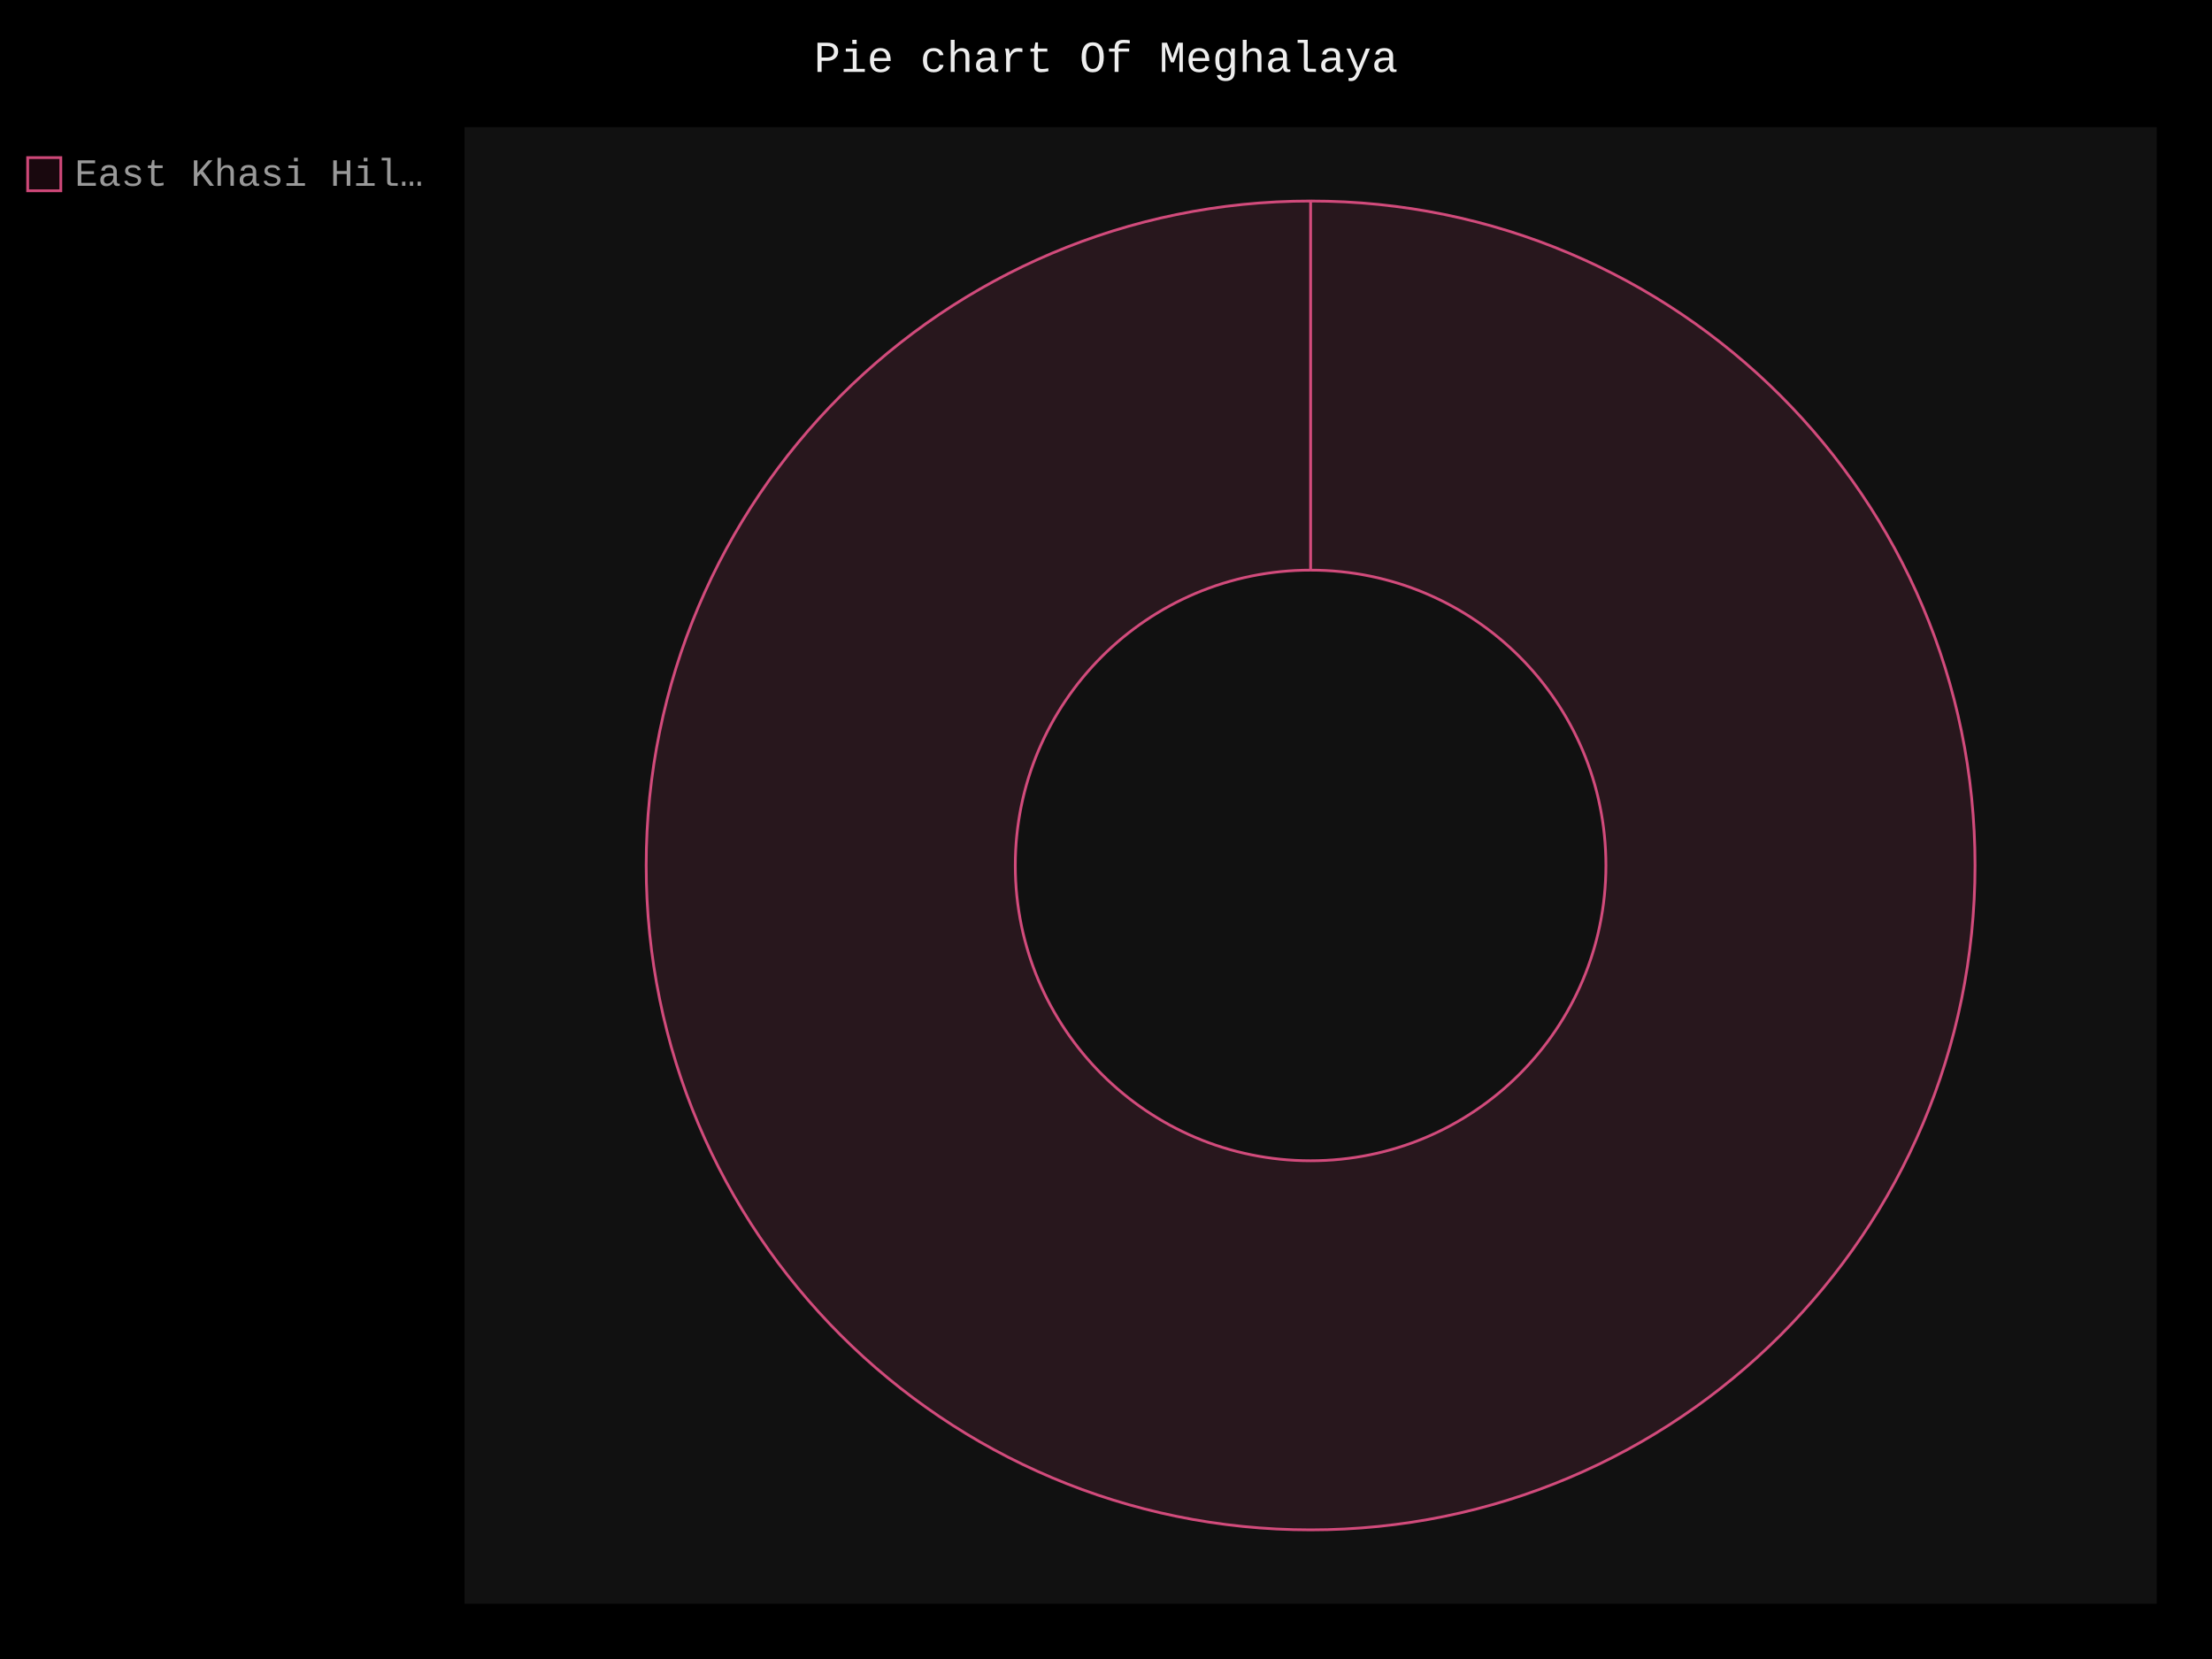
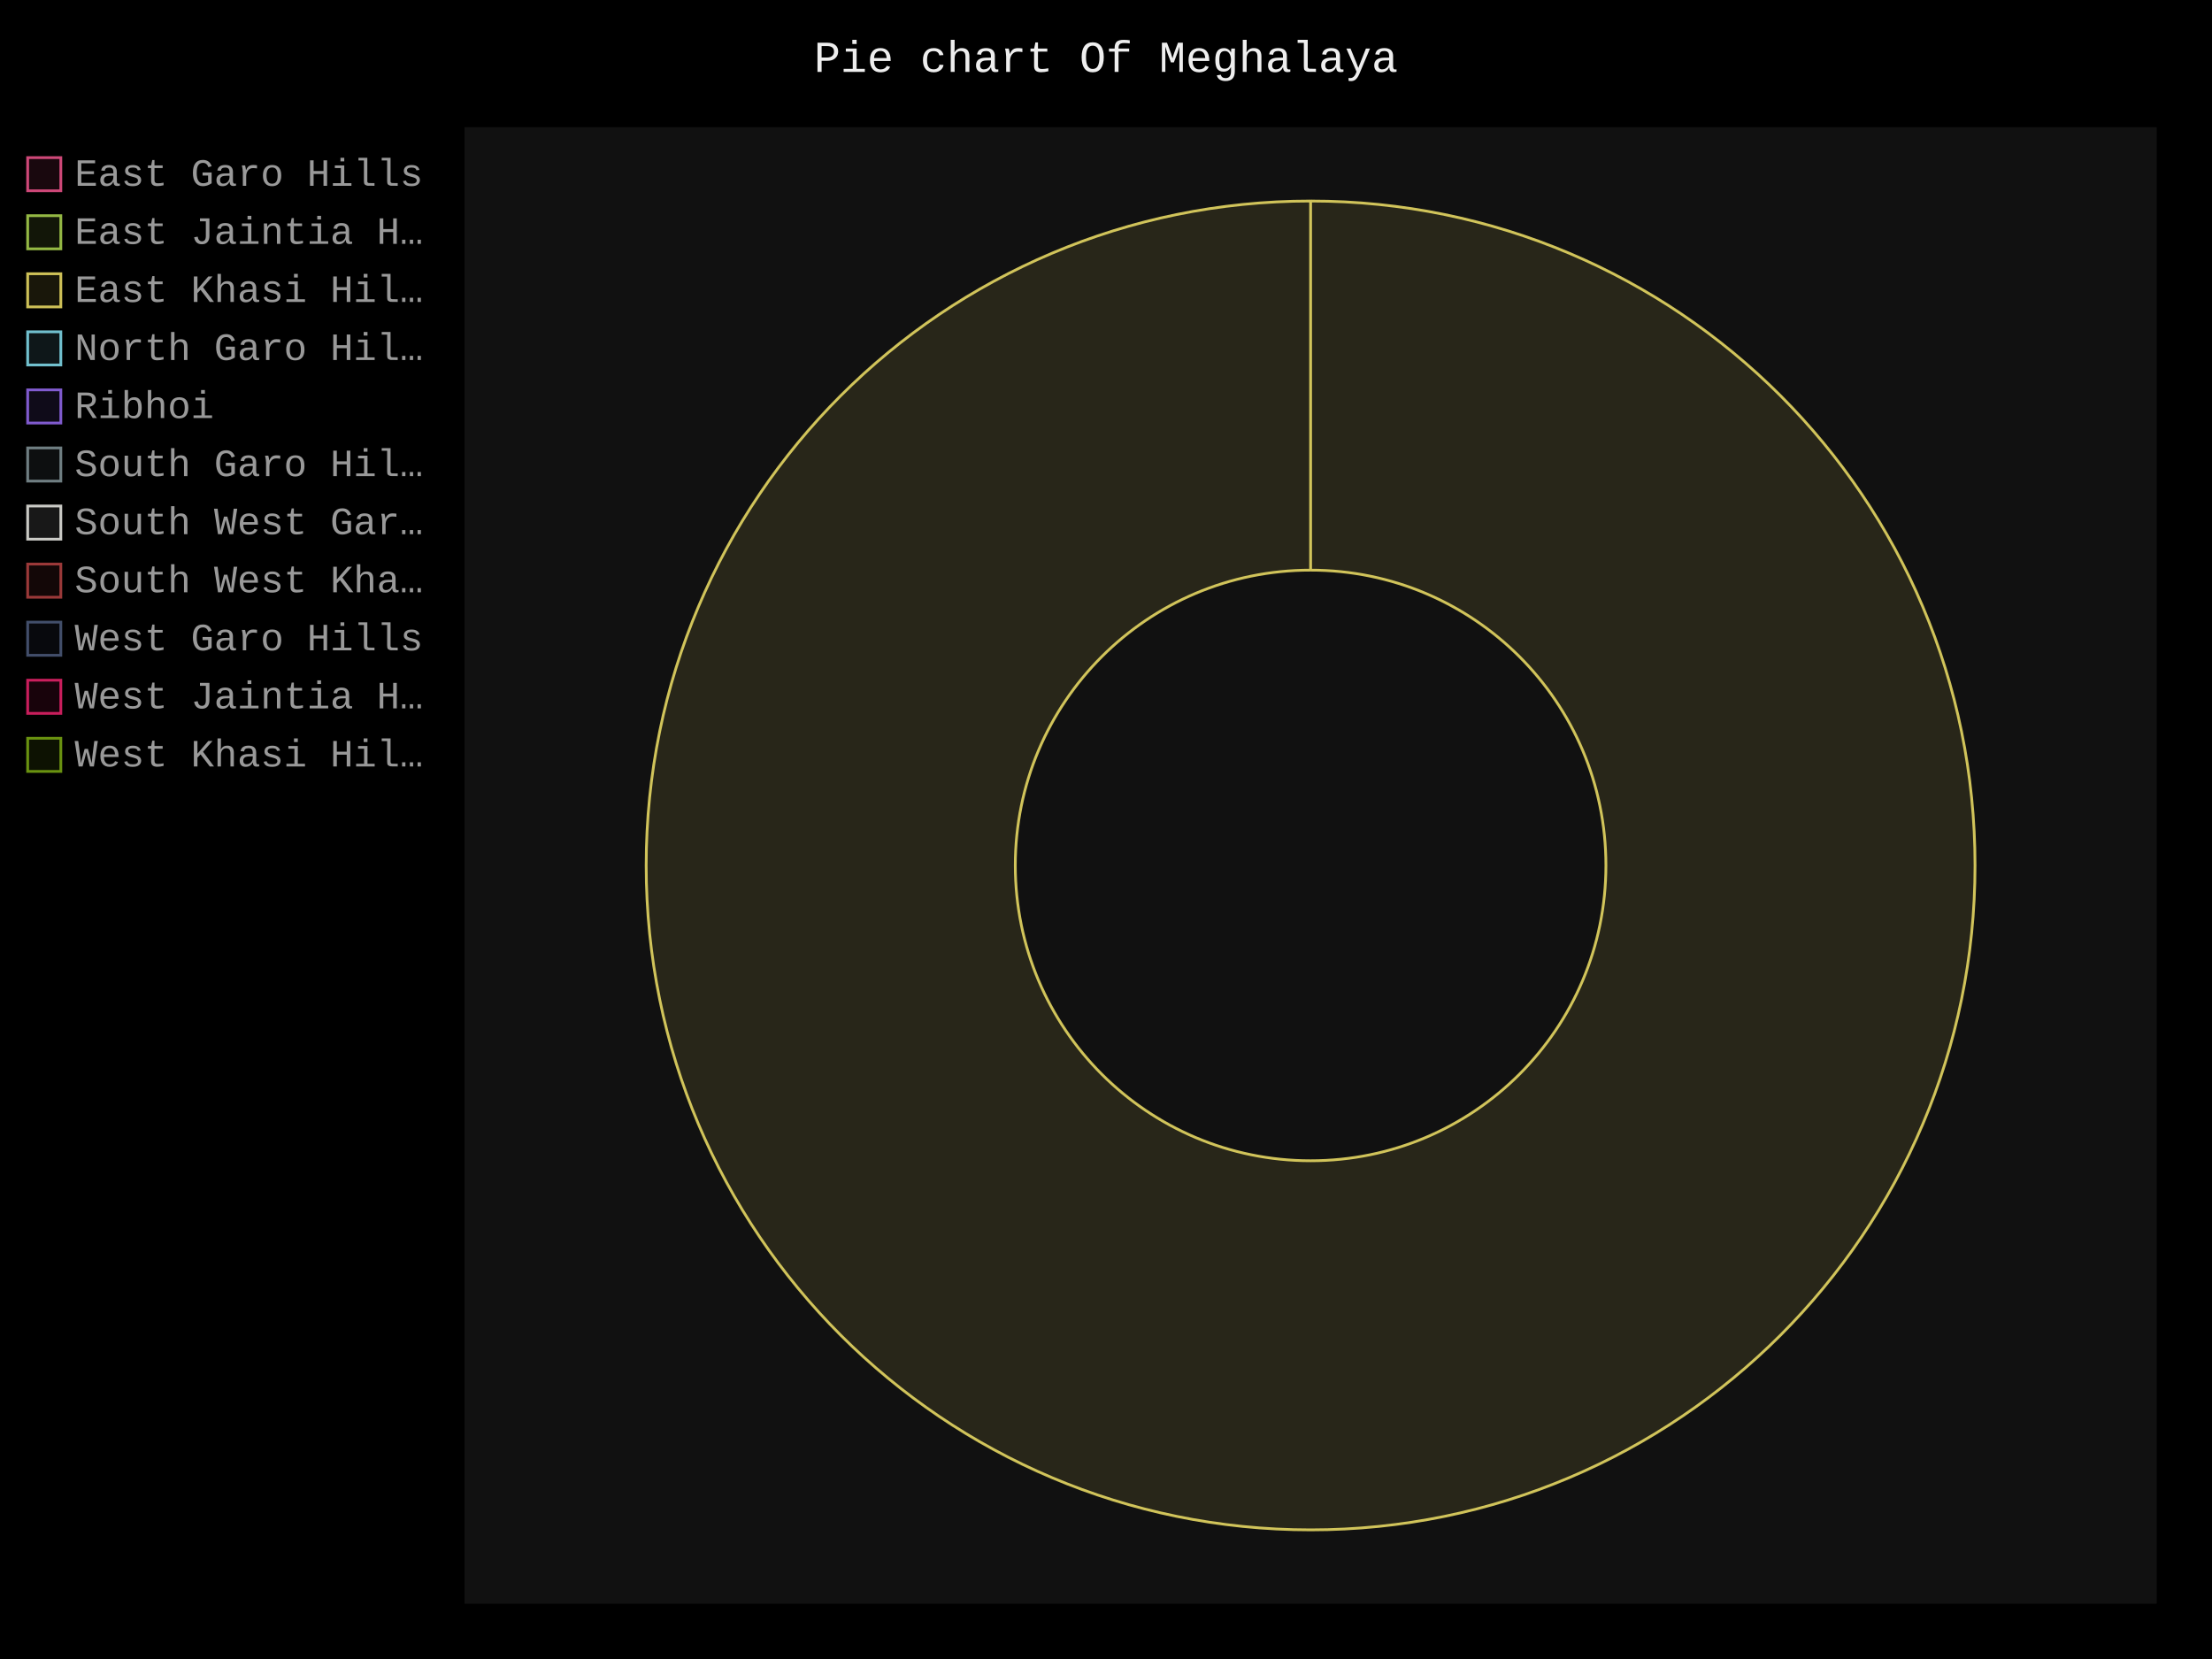
- <svg xmlns="http://www.w3.org/2000/svg" id="chart-2b66bd44-b91b-40cd-95c8-7ca8a2fe7f79" class="pygal-chart" viewBox="0 0 800 600">
+ <svg xmlns="http://www.w3.org/2000/svg" id="chart-b9d97aea-13a7-457a-95d4-585a1b32e5ce" class="pygal-chart" viewBox="0 0 800 600">
  <defs>
-     <style type="text/css">#chart-2b66bd44-b91b-40cd-95c8-7ca8a2fe7f79{-webkit-user-select:none;-webkit-font-smoothing:antialiased;font-family:Consolas,"Liberation Mono",Menlo,Courier,monospace}#chart-2b66bd44-b91b-40cd-95c8-7ca8a2fe7f79 .title{font-family:Consolas,"Liberation Mono",Menlo,Courier,monospace;font-size:16px}#chart-2b66bd44-b91b-40cd-95c8-7ca8a2fe7f79 .legends .legend text{font-family:Consolas,"Liberation Mono",Menlo,Courier,monospace;font-size:14px}#chart-2b66bd44-b91b-40cd-95c8-7ca8a2fe7f79 .axis text{font-family:Consolas,"Liberation Mono",Menlo,Courier,monospace;font-size:10px}#chart-2b66bd44-b91b-40cd-95c8-7ca8a2fe7f79 .axis text.major{font-family:Consolas,"Liberation Mono",Menlo,Courier,monospace;font-size:10px}#chart-2b66bd44-b91b-40cd-95c8-7ca8a2fe7f79 .text-overlay text.value{font-family:Consolas,"Liberation Mono",Menlo,Courier,monospace;font-size:16px}#chart-2b66bd44-b91b-40cd-95c8-7ca8a2fe7f79 .text-overlay text.label{font-family:Consolas,"Liberation Mono",Menlo,Courier,monospace;font-size:10px}#chart-2b66bd44-b91b-40cd-95c8-7ca8a2fe7f79 .tooltip{font-family:Consolas,"Liberation Mono",Menlo,Courier,monospace;font-size:14px}#chart-2b66bd44-b91b-40cd-95c8-7ca8a2fe7f79 text.no_data{font-family:Consolas,"Liberation Mono",Menlo,Courier,monospace;font-size:64px}
- #chart-2b66bd44-b91b-40cd-95c8-7ca8a2fe7f79{background-color:black}#chart-2b66bd44-b91b-40cd-95c8-7ca8a2fe7f79 path,#chart-2b66bd44-b91b-40cd-95c8-7ca8a2fe7f79 line,#chart-2b66bd44-b91b-40cd-95c8-7ca8a2fe7f79 rect,#chart-2b66bd44-b91b-40cd-95c8-7ca8a2fe7f79 circle{-webkit-transition:1s ease-out;-moz-transition:1s ease-out;transition:1s ease-out}#chart-2b66bd44-b91b-40cd-95c8-7ca8a2fe7f79 .graph &gt; .background{fill:black}#chart-2b66bd44-b91b-40cd-95c8-7ca8a2fe7f79 .plot &gt; .background{fill:#111}#chart-2b66bd44-b91b-40cd-95c8-7ca8a2fe7f79 .graph{fill:#999}#chart-2b66bd44-b91b-40cd-95c8-7ca8a2fe7f79 text.no_data{fill:#eee}#chart-2b66bd44-b91b-40cd-95c8-7ca8a2fe7f79 .title{fill:#eee}#chart-2b66bd44-b91b-40cd-95c8-7ca8a2fe7f79 .legends .legend text{fill:#999}#chart-2b66bd44-b91b-40cd-95c8-7ca8a2fe7f79 .legends .legend:hover text{fill:#eee}#chart-2b66bd44-b91b-40cd-95c8-7ca8a2fe7f79 .axis .line{stroke:#eee}#chart-2b66bd44-b91b-40cd-95c8-7ca8a2fe7f79 .axis .guide.line{stroke:#555}#chart-2b66bd44-b91b-40cd-95c8-7ca8a2fe7f79 .axis .major.line{stroke:#999}#chart-2b66bd44-b91b-40cd-95c8-7ca8a2fe7f79 .axis text.major{fill:#eee}#chart-2b66bd44-b91b-40cd-95c8-7ca8a2fe7f79 .axis.y .guides:hover .guide.line,#chart-2b66bd44-b91b-40cd-95c8-7ca8a2fe7f79 .line-graph .axis.x .guides:hover .guide.line,#chart-2b66bd44-b91b-40cd-95c8-7ca8a2fe7f79 .stackedline-graph .axis.x .guides:hover .guide.line,#chart-2b66bd44-b91b-40cd-95c8-7ca8a2fe7f79 .xy-graph .axis.x .guides:hover .guide.line{stroke:#eee}#chart-2b66bd44-b91b-40cd-95c8-7ca8a2fe7f79 .axis .guides:hover text{fill:#eee}#chart-2b66bd44-b91b-40cd-95c8-7ca8a2fe7f79 .reactive{fill-opacity:.1;stroke-opacity:.8}#chart-2b66bd44-b91b-40cd-95c8-7ca8a2fe7f79 .ci{stroke:#999}#chart-2b66bd44-b91b-40cd-95c8-7ca8a2fe7f79 .reactive.active,#chart-2b66bd44-b91b-40cd-95c8-7ca8a2fe7f79 .active .reactive{fill-opacity:.75;stroke-opacity:.9;stroke-width:4}#chart-2b66bd44-b91b-40cd-95c8-7ca8a2fe7f79 .ci .reactive.active{stroke-width:1.5}#chart-2b66bd44-b91b-40cd-95c8-7ca8a2fe7f79 .series text{fill:#eee}#chart-2b66bd44-b91b-40cd-95c8-7ca8a2fe7f79 .tooltip rect{fill:#111;stroke:#eee;-webkit-transition:opacity 1s ease-out;-moz-transition:opacity 1s ease-out;transition:opacity 1s ease-out}#chart-2b66bd44-b91b-40cd-95c8-7ca8a2fe7f79 .tooltip .label{fill:#999}#chart-2b66bd44-b91b-40cd-95c8-7ca8a2fe7f79 .tooltip .label{fill:#999}#chart-2b66bd44-b91b-40cd-95c8-7ca8a2fe7f79 .tooltip .legend{font-size:.8em;fill:#555}#chart-2b66bd44-b91b-40cd-95c8-7ca8a2fe7f79 .tooltip .x_label{font-size:.6em;fill:#eee}#chart-2b66bd44-b91b-40cd-95c8-7ca8a2fe7f79 .tooltip .xlink{font-size:.5em;text-decoration:underline}#chart-2b66bd44-b91b-40cd-95c8-7ca8a2fe7f79 .tooltip .value{font-size:1.5em}#chart-2b66bd44-b91b-40cd-95c8-7ca8a2fe7f79 .bound{font-size:.5em}#chart-2b66bd44-b91b-40cd-95c8-7ca8a2fe7f79 .max-value{font-size:.75em;fill:#555}#chart-2b66bd44-b91b-40cd-95c8-7ca8a2fe7f79 .map-element{fill:#111;stroke:#555 !important}#chart-2b66bd44-b91b-40cd-95c8-7ca8a2fe7f79 .map-element .reactive{fill-opacity:inherit;stroke-opacity:inherit}#chart-2b66bd44-b91b-40cd-95c8-7ca8a2fe7f79 .color-0,#chart-2b66bd44-b91b-40cd-95c8-7ca8a2fe7f79 .color-0 a:visited{stroke:#ff5995;fill:#ff5995}#chart-2b66bd44-b91b-40cd-95c8-7ca8a2fe7f79 .text-overlay .color-0 text{fill:black}
- #chart-2b66bd44-b91b-40cd-95c8-7ca8a2fe7f79 text.no_data{text-anchor:middle}#chart-2b66bd44-b91b-40cd-95c8-7ca8a2fe7f79 .guide.line{fill:none}#chart-2b66bd44-b91b-40cd-95c8-7ca8a2fe7f79 .centered{text-anchor:middle}#chart-2b66bd44-b91b-40cd-95c8-7ca8a2fe7f79 .title{text-anchor:middle}#chart-2b66bd44-b91b-40cd-95c8-7ca8a2fe7f79 .legends .legend text{fill-opacity:1}#chart-2b66bd44-b91b-40cd-95c8-7ca8a2fe7f79 .axis.x text{text-anchor:middle}#chart-2b66bd44-b91b-40cd-95c8-7ca8a2fe7f79 .axis.x:not(.web) text[transform]{text-anchor:start}#chart-2b66bd44-b91b-40cd-95c8-7ca8a2fe7f79 .axis.x:not(.web) text[transform].backwards{text-anchor:end}#chart-2b66bd44-b91b-40cd-95c8-7ca8a2fe7f79 .axis.y text{text-anchor:end}#chart-2b66bd44-b91b-40cd-95c8-7ca8a2fe7f79 .axis.y text[transform].backwards{text-anchor:start}#chart-2b66bd44-b91b-40cd-95c8-7ca8a2fe7f79 .axis.y2 text{text-anchor:start}#chart-2b66bd44-b91b-40cd-95c8-7ca8a2fe7f79 .axis.y2 text[transform].backwards{text-anchor:end}#chart-2b66bd44-b91b-40cd-95c8-7ca8a2fe7f79 .axis .guide.line{stroke-dasharray:4,4}#chart-2b66bd44-b91b-40cd-95c8-7ca8a2fe7f79 .axis .major.guide.line{stroke-dasharray:6,6}#chart-2b66bd44-b91b-40cd-95c8-7ca8a2fe7f79 .horizontal .axis.y .guide.line,#chart-2b66bd44-b91b-40cd-95c8-7ca8a2fe7f79 .horizontal .axis.y2 .guide.line,#chart-2b66bd44-b91b-40cd-95c8-7ca8a2fe7f79 .vertical .axis.x .guide.line{opacity:0}#chart-2b66bd44-b91b-40cd-95c8-7ca8a2fe7f79 .horizontal .axis.always_show .guide.line,#chart-2b66bd44-b91b-40cd-95c8-7ca8a2fe7f79 .vertical .axis.always_show .guide.line{opacity:1 !important}#chart-2b66bd44-b91b-40cd-95c8-7ca8a2fe7f79 .axis.y .guides:hover .guide.line,#chart-2b66bd44-b91b-40cd-95c8-7ca8a2fe7f79 .axis.y2 .guides:hover .guide.line,#chart-2b66bd44-b91b-40cd-95c8-7ca8a2fe7f79 .axis.x .guides:hover .guide.line{opacity:1}#chart-2b66bd44-b91b-40cd-95c8-7ca8a2fe7f79 .axis .guides:hover text{opacity:1}#chart-2b66bd44-b91b-40cd-95c8-7ca8a2fe7f79 .nofill{fill:none}#chart-2b66bd44-b91b-40cd-95c8-7ca8a2fe7f79 .subtle-fill{fill-opacity:.2}#chart-2b66bd44-b91b-40cd-95c8-7ca8a2fe7f79 .dot{stroke-width:1px;fill-opacity:1}#chart-2b66bd44-b91b-40cd-95c8-7ca8a2fe7f79 .dot.active{stroke-width:5px}#chart-2b66bd44-b91b-40cd-95c8-7ca8a2fe7f79 .dot.negative{fill:transparent}#chart-2b66bd44-b91b-40cd-95c8-7ca8a2fe7f79 text,#chart-2b66bd44-b91b-40cd-95c8-7ca8a2fe7f79 tspan{stroke:none !important}#chart-2b66bd44-b91b-40cd-95c8-7ca8a2fe7f79 .series text.active{opacity:1}#chart-2b66bd44-b91b-40cd-95c8-7ca8a2fe7f79 .tooltip rect{fill-opacity:.95;stroke-width:.5}#chart-2b66bd44-b91b-40cd-95c8-7ca8a2fe7f79 .tooltip text{fill-opacity:1}#chart-2b66bd44-b91b-40cd-95c8-7ca8a2fe7f79 .showable{visibility:hidden}#chart-2b66bd44-b91b-40cd-95c8-7ca8a2fe7f79 .showable.shown{visibility:visible}#chart-2b66bd44-b91b-40cd-95c8-7ca8a2fe7f79 .gauge-background{fill:rgba(229,229,229,1);stroke:none}#chart-2b66bd44-b91b-40cd-95c8-7ca8a2fe7f79 .bg-lines{stroke:black;stroke-width:2px}</style>
+     <style type="text/css">#chart-b9d97aea-13a7-457a-95d4-585a1b32e5ce{-webkit-user-select:none;-webkit-font-smoothing:antialiased;font-family:Consolas,"Liberation Mono",Menlo,Courier,monospace}#chart-b9d97aea-13a7-457a-95d4-585a1b32e5ce .title{font-family:Consolas,"Liberation Mono",Menlo,Courier,monospace;font-size:16px}#chart-b9d97aea-13a7-457a-95d4-585a1b32e5ce .legends .legend text{font-family:Consolas,"Liberation Mono",Menlo,Courier,monospace;font-size:14px}#chart-b9d97aea-13a7-457a-95d4-585a1b32e5ce .axis text{font-family:Consolas,"Liberation Mono",Menlo,Courier,monospace;font-size:10px}#chart-b9d97aea-13a7-457a-95d4-585a1b32e5ce .axis text.major{font-family:Consolas,"Liberation Mono",Menlo,Courier,monospace;font-size:10px}#chart-b9d97aea-13a7-457a-95d4-585a1b32e5ce .text-overlay text.value{font-family:Consolas,"Liberation Mono",Menlo,Courier,monospace;font-size:16px}#chart-b9d97aea-13a7-457a-95d4-585a1b32e5ce .text-overlay text.label{font-family:Consolas,"Liberation Mono",Menlo,Courier,monospace;font-size:10px}#chart-b9d97aea-13a7-457a-95d4-585a1b32e5ce .tooltip{font-family:Consolas,"Liberation Mono",Menlo,Courier,monospace;font-size:14px}#chart-b9d97aea-13a7-457a-95d4-585a1b32e5ce text.no_data{font-family:Consolas,"Liberation Mono",Menlo,Courier,monospace;font-size:64px}
+ #chart-b9d97aea-13a7-457a-95d4-585a1b32e5ce{background-color:black}#chart-b9d97aea-13a7-457a-95d4-585a1b32e5ce path,#chart-b9d97aea-13a7-457a-95d4-585a1b32e5ce line,#chart-b9d97aea-13a7-457a-95d4-585a1b32e5ce rect,#chart-b9d97aea-13a7-457a-95d4-585a1b32e5ce circle{-webkit-transition:1s ease-out;-moz-transition:1s ease-out;transition:1s ease-out}#chart-b9d97aea-13a7-457a-95d4-585a1b32e5ce .graph &gt; .background{fill:black}#chart-b9d97aea-13a7-457a-95d4-585a1b32e5ce .plot &gt; .background{fill:#111}#chart-b9d97aea-13a7-457a-95d4-585a1b32e5ce .graph{fill:#999}#chart-b9d97aea-13a7-457a-95d4-585a1b32e5ce text.no_data{fill:#eee}#chart-b9d97aea-13a7-457a-95d4-585a1b32e5ce .title{fill:#eee}#chart-b9d97aea-13a7-457a-95d4-585a1b32e5ce .legends .legend text{fill:#999}#chart-b9d97aea-13a7-457a-95d4-585a1b32e5ce .legends .legend:hover text{fill:#eee}#chart-b9d97aea-13a7-457a-95d4-585a1b32e5ce .axis .line{stroke:#eee}#chart-b9d97aea-13a7-457a-95d4-585a1b32e5ce .axis .guide.line{stroke:#555}#chart-b9d97aea-13a7-457a-95d4-585a1b32e5ce .axis .major.line{stroke:#999}#chart-b9d97aea-13a7-457a-95d4-585a1b32e5ce .axis text.major{fill:#eee}#chart-b9d97aea-13a7-457a-95d4-585a1b32e5ce .axis.y .guides:hover .guide.line,#chart-b9d97aea-13a7-457a-95d4-585a1b32e5ce .line-graph .axis.x .guides:hover .guide.line,#chart-b9d97aea-13a7-457a-95d4-585a1b32e5ce .stackedline-graph .axis.x .guides:hover .guide.line,#chart-b9d97aea-13a7-457a-95d4-585a1b32e5ce .xy-graph .axis.x .guides:hover .guide.line{stroke:#eee}#chart-b9d97aea-13a7-457a-95d4-585a1b32e5ce .axis .guides:hover text{fill:#eee}#chart-b9d97aea-13a7-457a-95d4-585a1b32e5ce .reactive{fill-opacity:.1;stroke-opacity:.8}#chart-b9d97aea-13a7-457a-95d4-585a1b32e5ce .ci{stroke:#999}#chart-b9d97aea-13a7-457a-95d4-585a1b32e5ce .reactive.active,#chart-b9d97aea-13a7-457a-95d4-585a1b32e5ce .active .reactive{fill-opacity:.75;stroke-opacity:.9;stroke-width:4}#chart-b9d97aea-13a7-457a-95d4-585a1b32e5ce .ci .reactive.active{stroke-width:1.5}#chart-b9d97aea-13a7-457a-95d4-585a1b32e5ce .series text{fill:#eee}#chart-b9d97aea-13a7-457a-95d4-585a1b32e5ce .tooltip rect{fill:#111;stroke:#eee;-webkit-transition:opacity 1s ease-out;-moz-transition:opacity 1s ease-out;transition:opacity 1s ease-out}#chart-b9d97aea-13a7-457a-95d4-585a1b32e5ce .tooltip .label{fill:#999}#chart-b9d97aea-13a7-457a-95d4-585a1b32e5ce .tooltip .label{fill:#999}#chart-b9d97aea-13a7-457a-95d4-585a1b32e5ce .tooltip .legend{font-size:.8em;fill:#555}#chart-b9d97aea-13a7-457a-95d4-585a1b32e5ce .tooltip .x_label{font-size:.6em;fill:#eee}#chart-b9d97aea-13a7-457a-95d4-585a1b32e5ce .tooltip .xlink{font-size:.5em;text-decoration:underline}#chart-b9d97aea-13a7-457a-95d4-585a1b32e5ce .tooltip .value{font-size:1.5em}#chart-b9d97aea-13a7-457a-95d4-585a1b32e5ce .bound{font-size:.5em}#chart-b9d97aea-13a7-457a-95d4-585a1b32e5ce .max-value{font-size:.75em;fill:#555}#chart-b9d97aea-13a7-457a-95d4-585a1b32e5ce .map-element{fill:#111;stroke:#555 !important}#chart-b9d97aea-13a7-457a-95d4-585a1b32e5ce .map-element .reactive{fill-opacity:inherit;stroke-opacity:inherit}#chart-b9d97aea-13a7-457a-95d4-585a1b32e5ce .color-0,#chart-b9d97aea-13a7-457a-95d4-585a1b32e5ce .color-0 a:visited{stroke:#ff5995;fill:#ff5995}#chart-b9d97aea-13a7-457a-95d4-585a1b32e5ce .color-1,#chart-b9d97aea-13a7-457a-95d4-585a1b32e5ce .color-1 a:visited{stroke:#b6e354;fill:#b6e354}#chart-b9d97aea-13a7-457a-95d4-585a1b32e5ce .color-2,#chart-b9d97aea-13a7-457a-95d4-585a1b32e5ce .color-2 a:visited{stroke:#feed6c;fill:#feed6c}#chart-b9d97aea-13a7-457a-95d4-585a1b32e5ce .color-3,#chart-b9d97aea-13a7-457a-95d4-585a1b32e5ce .color-3 a:visited{stroke:#8cedff;fill:#8cedff}#chart-b9d97aea-13a7-457a-95d4-585a1b32e5ce .color-4,#chart-b9d97aea-13a7-457a-95d4-585a1b32e5ce .color-4 a:visited{stroke:#9e6ffe;fill:#9e6ffe}#chart-b9d97aea-13a7-457a-95d4-585a1b32e5ce .color-5,#chart-b9d97aea-13a7-457a-95d4-585a1b32e5ce .color-5 a:visited{stroke:#899ca1;fill:#899ca1}#chart-b9d97aea-13a7-457a-95d4-585a1b32e5ce .color-6,#chart-b9d97aea-13a7-457a-95d4-585a1b32e5ce .color-6 a:visited{stroke:#f8f8f2;fill:#f8f8f2}#chart-b9d97aea-13a7-457a-95d4-585a1b32e5ce .color-7,#chart-b9d97aea-13a7-457a-95d4-585a1b32e5ce .color-7 a:visited{stroke:#bf4646;fill:#bf4646}#chart-b9d97aea-13a7-457a-95d4-585a1b32e5ce .color-8,#chart-b9d97aea-13a7-457a-95d4-585a1b32e5ce .color-8 a:visited{stroke:#516083;fill:#516083}#chart-b9d97aea-13a7-457a-95d4-585a1b32e5ce .color-9,#chart-b9d97aea-13a7-457a-95d4-585a1b32e5ce .color-9 a:visited{stroke:#f92672;fill:#f92672}#chart-b9d97aea-13a7-457a-95d4-585a1b32e5ce .color-10,#chart-b9d97aea-13a7-457a-95d4-585a1b32e5ce .color-10 a:visited{stroke:#82b414;fill:#82b414}#chart-b9d97aea-13a7-457a-95d4-585a1b32e5ce .text-overlay .color-0 text{fill:black}#chart-b9d97aea-13a7-457a-95d4-585a1b32e5ce .text-overlay .color-1 text{fill:black}#chart-b9d97aea-13a7-457a-95d4-585a1b32e5ce .text-overlay .color-2 text{fill:black}#chart-b9d97aea-13a7-457a-95d4-585a1b32e5ce .text-overlay .color-3 text{fill:black}#chart-b9d97aea-13a7-457a-95d4-585a1b32e5ce .text-overlay .color-4 text{fill:black}#chart-b9d97aea-13a7-457a-95d4-585a1b32e5ce .text-overlay .color-5 text{fill:black}#chart-b9d97aea-13a7-457a-95d4-585a1b32e5ce .text-overlay .color-6 text{fill:black}#chart-b9d97aea-13a7-457a-95d4-585a1b32e5ce .text-overlay .color-7 text{fill:black}#chart-b9d97aea-13a7-457a-95d4-585a1b32e5ce .text-overlay .color-8 text{fill:black}#chart-b9d97aea-13a7-457a-95d4-585a1b32e5ce .text-overlay .color-9 text{fill:black}#chart-b9d97aea-13a7-457a-95d4-585a1b32e5ce .text-overlay .color-10 text{fill:black}
+ #chart-b9d97aea-13a7-457a-95d4-585a1b32e5ce text.no_data{text-anchor:middle}#chart-b9d97aea-13a7-457a-95d4-585a1b32e5ce .guide.line{fill:none}#chart-b9d97aea-13a7-457a-95d4-585a1b32e5ce .centered{text-anchor:middle}#chart-b9d97aea-13a7-457a-95d4-585a1b32e5ce .title{text-anchor:middle}#chart-b9d97aea-13a7-457a-95d4-585a1b32e5ce .legends .legend text{fill-opacity:1}#chart-b9d97aea-13a7-457a-95d4-585a1b32e5ce .axis.x text{text-anchor:middle}#chart-b9d97aea-13a7-457a-95d4-585a1b32e5ce .axis.x:not(.web) text[transform]{text-anchor:start}#chart-b9d97aea-13a7-457a-95d4-585a1b32e5ce .axis.x:not(.web) text[transform].backwards{text-anchor:end}#chart-b9d97aea-13a7-457a-95d4-585a1b32e5ce .axis.y text{text-anchor:end}#chart-b9d97aea-13a7-457a-95d4-585a1b32e5ce .axis.y text[transform].backwards{text-anchor:start}#chart-b9d97aea-13a7-457a-95d4-585a1b32e5ce .axis.y2 text{text-anchor:start}#chart-b9d97aea-13a7-457a-95d4-585a1b32e5ce .axis.y2 text[transform].backwards{text-anchor:end}#chart-b9d97aea-13a7-457a-95d4-585a1b32e5ce .axis .guide.line{stroke-dasharray:4,4}#chart-b9d97aea-13a7-457a-95d4-585a1b32e5ce .axis .major.guide.line{stroke-dasharray:6,6}#chart-b9d97aea-13a7-457a-95d4-585a1b32e5ce .horizontal .axis.y .guide.line,#chart-b9d97aea-13a7-457a-95d4-585a1b32e5ce .horizontal .axis.y2 .guide.line,#chart-b9d97aea-13a7-457a-95d4-585a1b32e5ce .vertical .axis.x .guide.line{opacity:0}#chart-b9d97aea-13a7-457a-95d4-585a1b32e5ce .horizontal .axis.always_show .guide.line,#chart-b9d97aea-13a7-457a-95d4-585a1b32e5ce .vertical .axis.always_show .guide.line{opacity:1 !important}#chart-b9d97aea-13a7-457a-95d4-585a1b32e5ce .axis.y .guides:hover .guide.line,#chart-b9d97aea-13a7-457a-95d4-585a1b32e5ce .axis.y2 .guides:hover .guide.line,#chart-b9d97aea-13a7-457a-95d4-585a1b32e5ce .axis.x .guides:hover .guide.line{opacity:1}#chart-b9d97aea-13a7-457a-95d4-585a1b32e5ce .axis .guides:hover text{opacity:1}#chart-b9d97aea-13a7-457a-95d4-585a1b32e5ce .nofill{fill:none}#chart-b9d97aea-13a7-457a-95d4-585a1b32e5ce .subtle-fill{fill-opacity:.2}#chart-b9d97aea-13a7-457a-95d4-585a1b32e5ce .dot{stroke-width:1px;fill-opacity:1}#chart-b9d97aea-13a7-457a-95d4-585a1b32e5ce .dot.active{stroke-width:5px}#chart-b9d97aea-13a7-457a-95d4-585a1b32e5ce .dot.negative{fill:transparent}#chart-b9d97aea-13a7-457a-95d4-585a1b32e5ce text,#chart-b9d97aea-13a7-457a-95d4-585a1b32e5ce tspan{stroke:none !important}#chart-b9d97aea-13a7-457a-95d4-585a1b32e5ce .series text.active{opacity:1}#chart-b9d97aea-13a7-457a-95d4-585a1b32e5ce .tooltip rect{fill-opacity:.95;stroke-width:.5}#chart-b9d97aea-13a7-457a-95d4-585a1b32e5ce .tooltip text{fill-opacity:1}#chart-b9d97aea-13a7-457a-95d4-585a1b32e5ce .showable{visibility:hidden}#chart-b9d97aea-13a7-457a-95d4-585a1b32e5ce .showable.shown{visibility:visible}#chart-b9d97aea-13a7-457a-95d4-585a1b32e5ce .gauge-background{fill:rgba(229,229,229,1);stroke:none}#chart-b9d97aea-13a7-457a-95d4-585a1b32e5ce .bg-lines{stroke:black;stroke-width:2px}</style>
  </defs>
  <g class="graph pie-graph vertical">
    <rect class="background" height="600" width="800" x="0" y="0" />
    <g class="plot" transform="translate(168, 46)">
      <rect class="background" height="534" width="612.0" x="0" y="0" />
      <g class="series serie-0 color-0">
        <g class="slices">
+           <g class="slice" />
+         </g>
+       </g>
+       <g class="series serie-1 color-1">
+         <g class="slices">
+           <g class="slice" />
+         </g>
+       </g>
+       <g class="series serie-2 color-2">
+         <g class="slices">
          <g class="slice">
            <path class="slice reactive tooltip-trigger" d="M306 26.7 A240.3 240.3 0 1 1 305.998 26.7 L305.999 160.2 A106.8 106.8 0 1 0 306 160.2 z" />
          </g>
+         </g>
+       </g>
+       <g class="series serie-3 color-3">
+         <g class="slices">
+           <g class="slice" />
+         </g>
+       </g>
+       <g class="series serie-4 color-4">
+         <g class="slices">
+           <g class="slice" />
+         </g>
+       </g>
+       <g class="series serie-5 color-5">
+         <g class="slices">
+           <g class="slice" />
+         </g>
+       </g>
+       <g class="series serie-6 color-6">
+         <g class="slices">
+           <g class="slice" />
+         </g>
+       </g>
+       <g class="series serie-7 color-7">
+         <g class="slices">
+           <g class="slice" />
+         </g>
+       </g>
+       <g class="series serie-8 color-8">
+         <g class="slices">
+           <g class="slice" />
+         </g>
+       </g>
+       <g class="series serie-9 color-9">
+         <g class="slices">
+           <g class="slice" />
+         </g>
+       </g>
+       <g class="series serie-10 color-10">
+         <g class="slices">
+           <g class="slice" />
        </g>
      </g>
    </g>
    <g class="titles">
      <text class="title plot_title" x="400.0" y="26">Pie chart Of Meghalaya</text>
    </g>
    <g class="plot overlay" transform="translate(168, 46)">
      <g class="series serie-0 color-0" />
+       <g class="series serie-1 color-1" />
+       <g class="series serie-2 color-2" />
+       <g class="series serie-3 color-3" />
+       <g class="series serie-4 color-4" />
+       <g class="series serie-5 color-5" />
+       <g class="series serie-6 color-6" />
+       <g class="series serie-7 color-7" />
+       <g class="series serie-8 color-8" />
+       <g class="series serie-9 color-9" />
+       <g class="series serie-10 color-10" />
    </g>
    <g class="plot text-overlay" transform="translate(168, 46)">
      <g class="series serie-0 color-0" />
+       <g class="series serie-1 color-1" />
+       <g class="series serie-2 color-2" />
+       <g class="series serie-3 color-3" />
+       <g class="series serie-4 color-4" />
+       <g class="series serie-5 color-5" />
+       <g class="series serie-6 color-6" />
+       <g class="series serie-7 color-7" />
+       <g class="series serie-8 color-8" />
+       <g class="series serie-9 color-9" />
+       <g class="series serie-10 color-10" />
    </g>
    <g class="plot tooltip-overlay" transform="translate(168, 46)">
      <g class="tooltip" style="opacity: 0" transform="translate(0 0)">
        <rect class="tooltip-box" height="0" rx="0" ry="0" width="0" />
        <g class="text" />
      </g>
    </g>
    <g class="legends" transform="translate(10, 56)">
      <g class="legend reactive activate-serie" id="activate-serie-0">
        <rect class="color-0 reactive" height="12" width="12" x="0.0" y="1.0" />
-         <text x="17.0" y="11.2">East Khasi Hil…</text>
+         <text x="17.0" y="11.2">East Garo Hills</text>
+       </g>
+       <g class="legend reactive activate-serie" id="activate-serie-1">
+         <rect class="color-1 reactive" height="12" width="12" x="0.0" y="22.0" />
+         <text x="17.0" y="32.2">East Jaintia H…</text>
+       </g>
+       <g class="legend reactive activate-serie" id="activate-serie-2">
+         <rect class="color-2 reactive" height="12" width="12" x="0.0" y="43.0" />
+         <text x="17.0" y="53.2">East Khasi Hil…</text>
+       </g>
+       <g class="legend reactive activate-serie" id="activate-serie-3">
+         <rect class="color-3 reactive" height="12" width="12" x="0.0" y="64.0" />
+         <text x="17.0" y="74.2">North Garo Hil…</text>
+       </g>
+       <g class="legend reactive activate-serie" id="activate-serie-4">
+         <rect class="color-4 reactive" height="12" width="12" x="0.0" y="85.0" />
+         <text x="17.0" y="95.2">Ribhoi</text>
+       </g>
+       <g class="legend reactive activate-serie" id="activate-serie-5">
+         <rect class="color-5 reactive" height="12" width="12" x="0.0" y="106.0" />
+         <text x="17.0" y="116.2">South Garo Hil…</text>
+       </g>
+       <g class="legend reactive activate-serie" id="activate-serie-6">
+         <rect class="color-6 reactive" height="12" width="12" x="0.0" y="127.0" />
+         <text x="17.0" y="137.2">South West Gar…</text>
+       </g>
+       <g class="legend reactive activate-serie" id="activate-serie-7">
+         <rect class="color-7 reactive" height="12" width="12" x="0.0" y="148.0" />
+         <text x="17.0" y="158.2">South West Kha…</text>
+       </g>
+       <g class="legend reactive activate-serie" id="activate-serie-8">
+         <rect class="color-8 reactive" height="12" width="12" x="0.0" y="169.0" />
+         <text x="17.0" y="179.2">West Garo Hills</text>
+       </g>
+       <g class="legend reactive activate-serie" id="activate-serie-9">
+         <rect class="color-9 reactive" height="12" width="12" x="0.0" y="190.0" />
+         <text x="17.0" y="200.2">West Jaintia H…</text>
+       </g>
+       <g class="legend reactive activate-serie" id="activate-serie-10">
+         <rect class="color-10 reactive" height="12" width="12" x="0.0" y="211.0" />
+         <text x="17.0" y="221.2">West Khasi Hil…</text>
      </g>
    </g>
    <g class="legends" transform="translate(790, 56)" />
  </g>
</svg>
